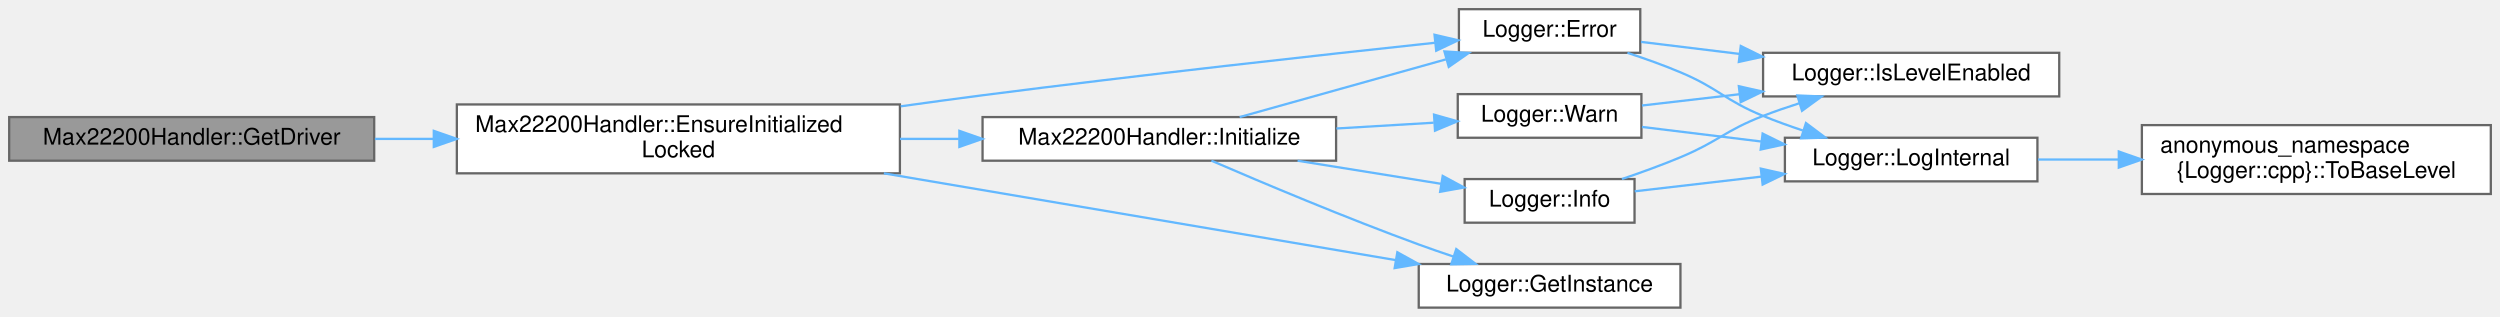
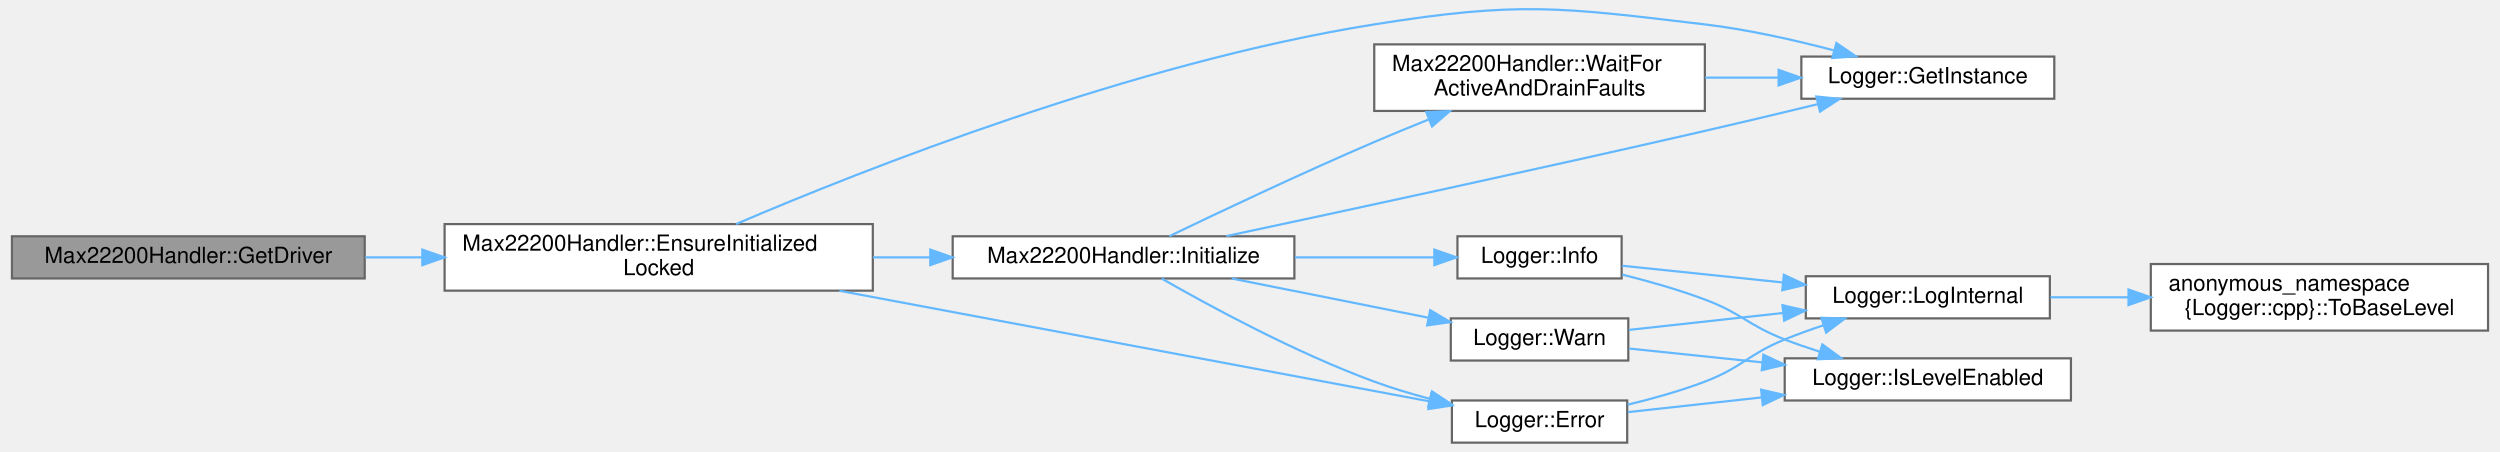
- <svg xmlns="http://www.w3.org/2000/svg" xmlns:xlink="http://www.w3.org/1999/xlink" width="1089pt" height="138pt" viewBox="0.00 0.00 1089.00 138.00">
-   <g id="graph0" class="graph" transform="scale(1 1) rotate(0) translate(4 134)">
+ <svg xmlns="http://www.w3.org/2000/svg" xmlns:xlink="http://www.w3.org/1999/xlink" width="1124pt" height="203pt" viewBox="0.00 0.00 1124.00 203.50">
+   <g id="graph0" class="graph" transform="scale(1 1) rotate(0) translate(4 199.5)">
    <g id="Node000001" class="node">
      <g id="a_Node000001">
        <a xlink:title="Get the underlying driver for advanced operations.">
-           <polygon fill="#999999" stroke="#666666" points="159,-83 0,-83 0,-64 159,-64 159,-83" />
-           <text text-anchor="middle" x="79.5" y="-71" font-family="Helvetica,sans-Serif" font-size="10.00">Max22200Handler::GetDriver</text>
+           <polygon fill="#999999" stroke="#666666" points="159,-93 0,-93 0,-74 159,-74 159,-93" />
+           <text text-anchor="middle" x="79.5" y="-81" font-family="Helvetica,sans-Serif" font-size="10.00">Max22200Handler::GetDriver</text>
        </a>
      </g>
    </g>
    <g id="Node000002" class="node">
      <g id="a_Node000002">
        <a xlink:href="classMax22200Handler.html#aa00edacb247660349767fa4521121104" target="_top" xlink:title=" ">
-           <polygon fill="white" stroke="#666666" points="388,-88.5 195,-88.5 195,-58.5 388,-58.5 388,-88.5" />
-           <text text-anchor="start" x="203" y="-76.5" font-family="Helvetica,sans-Serif" font-size="10.00">Max22200Handler::EnsureInitialized</text>
-           <text text-anchor="middle" x="291.5" y="-65.5" font-family="Helvetica,sans-Serif" font-size="10.00">Locked</text>
+           <polygon fill="white" stroke="#666666" points="388,-98.5 195,-98.5 195,-68.5 388,-68.5 388,-98.5" />
+           <text text-anchor="start" x="203" y="-86.5" font-family="Helvetica,sans-Serif" font-size="10.00">Max22200Handler::EnsureInitialized</text>
+           <text text-anchor="middle" x="291.5" y="-75.5" font-family="Helvetica,sans-Serif" font-size="10.00">Locked</text>
        </a>
      </g>
    </g>
    <g id="edge1_Node000001_Node000002" class="edge">
      <g id="a_edge1_Node000001_Node000002">
        <a xlink:title=" ">
-           <path fill="none" stroke="#63b8ff" d="M159.29,-73.5C167.66,-73.5 176.26,-73.5 184.87,-73.5" />
-           <polygon fill="#63b8ff" stroke="#63b8ff" points="184.96,-77 194.96,-73.5 184.96,-70 184.96,-77" />
+           <path fill="none" stroke="#63b8ff" d="M159.29,-83.5C167.66,-83.5 176.26,-83.5 184.87,-83.5" />
+           <polygon fill="#63b8ff" stroke="#63b8ff" points="184.96,-87 194.96,-83.5 184.96,-80 184.96,-87" />
        </a>
      </g>
    </g>
    <g id="Node000003" class="node">
      <g id="a_Node000003">
        <a xlink:href="classLogger.html#adce17848a5844e053bfd314863dc1404" target="_top" xlink:title="Log error message.">
-           <polygon fill="white" stroke="#666666" points="710.5,-130 631.5,-130 631.5,-111 710.5,-111 710.5,-130" />
-           <text text-anchor="middle" x="671" y="-118" font-family="Helvetica,sans-Serif" font-size="10.00">Logger::Error</text>
+           <polygon fill="white" stroke="#666666" points="728,-19 649,-19 649,0 728,0 728,-19" />
+           <text text-anchor="middle" x="688.5" y="-7" font-family="Helvetica,sans-Serif" font-size="10.00">Logger::Error</text>
        </a>
      </g>
    </g>
    <g id="edge2_Node000002_Node000003" class="edge">
      <g id="a_edge2_Node000002_Node000003">
        <a xlink:title=" ">
-           <path fill="none" stroke="#63b8ff" d="M388.33,-87.69C400.34,-89.37 412.45,-91.01 424,-92.5 492.26,-101.31 571.36,-110.06 621.04,-115.37" />
-           <polygon fill="#63b8ff" stroke="#63b8ff" points="620.87,-118.87 631.18,-116.45 621.61,-111.91 620.87,-118.87" />
+           <path fill="none" stroke="#63b8ff" d="M372.91,-68.44C452.67,-53.49 572.3,-31.08 638.69,-18.64" />
+           <polygon fill="#63b8ff" stroke="#63b8ff" points="639.69,-22.02 648.88,-16.74 638.4,-15.14 639.69,-22.02" />
        </a>
      </g>
    </g>
    <g id="Node000007" class="node">
      <g id="a_Node000007">
        <a xlink:href="classLogger.html#a5789d11f8f1356e2192c0023a089cbc4" target="_top" xlink:title="Get singleton instance.">
-           <polygon fill="white" stroke="#666666" points="728,-19 614,-19 614,0 728,0 728,-19" />
-           <text text-anchor="middle" x="671" y="-7" font-family="Helvetica,sans-Serif" font-size="10.00">Logger::GetInstance</text>
+           <polygon fill="white" stroke="#666666" points="920.5,-174 806.5,-174 806.5,-155 920.5,-155 920.5,-174" />
+           <text text-anchor="middle" x="863.5" y="-162" font-family="Helvetica,sans-Serif" font-size="10.00">Logger::GetInstance</text>
        </a>
      </g>
    </g>
    <g id="edge6_Node000002_Node000007" class="edge">
      <g id="a_edge6_Node000002_Node000007">
        <a xlink:title=" ">
-           <path fill="none" stroke="#63b8ff" d="M381.01,-58.49C449.23,-46.93 542.08,-31.19 603.92,-20.7" />
-           <polygon fill="#63b8ff" stroke="#63b8ff" points="604.68,-24.12 613.95,-19 603.51,-17.22 604.68,-24.12" />
+           <path fill="none" stroke="#63b8ff" d="M326.34,-98.51C384,-123.17 505.56,-171.24 614,-188.5 679.4,-198.91 697.24,-196.32 763,-188.5 782.32,-186.2 803.32,-181.48 821.03,-176.83" />
+           <polygon fill="#63b8ff" stroke="#63b8ff" points="822.3,-180.11 831.03,-174.11 820.46,-173.35 822.3,-180.11" />
        </a>
      </g>
    </g>
    <g id="Node000008" class="node">
      <g id="a_Node000008">
        <a xlink:href="classMax22200Handler.html#a0dce05cd6639a10e52c0f669b72baf52" target="_top" xlink:title="Initialize driver (ENABLE HIGH, read/clear STATUS, set ACTIVE).">
-           <polygon fill="white" stroke="#666666" points="578,-83 424,-83 424,-64 578,-64 578,-83" />
-           <text text-anchor="middle" x="501" y="-71" font-family="Helvetica,sans-Serif" font-size="10.00">Max22200Handler::Initialize</text>
+           <polygon fill="white" stroke="#666666" points="578,-93 424,-93 424,-74 578,-74 578,-93" />
+           <text text-anchor="middle" x="501" y="-81" font-family="Helvetica,sans-Serif" font-size="10.00">Max22200Handler::Initialize</text>
        </a>
      </g>
    </g>
    <g id="edge7_Node000002_Node000008" class="edge">
      <g id="a_edge7_Node000002_Node000008">
        <a xlink:title=" ">
-           <path fill="none" stroke="#63b8ff" d="M388.05,-73.5C396.6,-73.5 405.22,-73.5 413.68,-73.5" />
-           <polygon fill="#63b8ff" stroke="#63b8ff" points="413.9,-77 423.9,-73.5 413.9,-70 413.9,-77" />
+           <path fill="none" stroke="#63b8ff" d="M388.05,-83.5C396.6,-83.5 405.22,-83.5 413.68,-83.5" />
+           <polygon fill="#63b8ff" stroke="#63b8ff" points="413.9,-87 423.9,-83.5 413.9,-80 413.9,-87" />
        </a>
      </g>
    </g>
    <g id="Node000004" class="node">
      <g id="a_Node000004">
        <a xlink:href="classLogger.html#af9e84e0ff6bd538e4f9ed8dcebc3e2f0" target="_top" xlink:title="Check if log level is enabled for tag.">
-           <polygon fill="white" stroke="#666666" points="893,-111 764,-111 764,-92 893,-92 893,-111" />
-           <text text-anchor="middle" x="828.5" y="-99" font-family="Helvetica,sans-Serif" font-size="10.00">Logger::IsLevelEnabled</text>
+           <polygon fill="white" stroke="#666666" points="928,-38 799,-38 799,-19 928,-19 928,-38" />
+           <text text-anchor="middle" x="863.5" y="-26" font-family="Helvetica,sans-Serif" font-size="10.00">Logger::IsLevelEnabled</text>
        </a>
      </g>
    </g>
    <g id="edge3_Node000003_Node000004" class="edge">
      <g id="a_edge3_Node000003_Node000004">
        <a xlink:title=" ">
-           <path fill="none" stroke="#63b8ff" d="M710.84,-115.75C723.85,-114.16 738.82,-112.34 753.6,-110.53" />
-           <polygon fill="#63b8ff" stroke="#63b8ff" points="754.28,-113.97 763.78,-109.29 753.43,-107.02 754.28,-113.97" />
+           <path fill="none" stroke="#63b8ff" d="M728.32,-13.76C746.13,-15.72 767.86,-18.11 788.6,-20.38" />
+           <polygon fill="#63b8ff" stroke="#63b8ff" points="788.36,-23.88 798.68,-21.49 789.12,-16.92 788.36,-23.88" />
        </a>
      </g>
    </g>
    <g id="Node000005" class="node">
      <g id="a_Node000005">
        <a xlink:href="classLogger.html#a6adb205db597526fb91ad20067400394" target="_top" xlink:title="Internal logging method.">
-           <polygon fill="white" stroke="#666666" points="883.5,-74 773.5,-74 773.5,-55 883.5,-55 883.5,-74" />
-           <text text-anchor="middle" x="828.5" y="-62" font-family="Helvetica,sans-Serif" font-size="10.00">Logger::LogInternal</text>
+           <polygon fill="white" stroke="#666666" points="918.5,-75 808.5,-75 808.5,-56 918.5,-56 918.5,-75" />
+           <text text-anchor="middle" x="863.5" y="-63" font-family="Helvetica,sans-Serif" font-size="10.00">Logger::LogInternal</text>
        </a>
      </g>
    </g>
    <g id="edge4_Node000003_Node000005" class="edge">
      <g id="a_edge4_Node000003_Node000005">
        <a xlink:title=" ">
-           <path fill="none" stroke="#63b8ff" d="M704.92,-110.98C712.59,-108.47 720.66,-105.59 728,-102.5 744.68,-95.48 747.25,-90.35 764,-83.5 769.53,-81.24 775.42,-79.12 781.31,-77.16" />
-           <polygon fill="#63b8ff" stroke="#63b8ff" points="782.67,-80.41 791.14,-74.05 780.55,-73.73 782.67,-80.41" />
+           <path fill="none" stroke="#63b8ff" d="M728.19,-17.1C739.58,-19.83 751.95,-23.3 763,-27.5 779.91,-33.92 782.25,-39.65 799,-46.5 804.53,-48.76 810.42,-50.88 816.31,-52.84" />
+           <polygon fill="#63b8ff" stroke="#63b8ff" points="815.55,-56.27 826.14,-55.95 817.67,-49.59 815.55,-56.27" />
        </a>
      </g>
    </g>
    <g id="Node000006" class="node">
      <g id="a_Node000006">
        <a xlink:href="namespaceanonymous__namespace_02Logger_8cpp_03.html#a9d2b496fa1b4f4e28667d14e4b8cb190" target="_top" xlink:title=" ">
-           <polygon fill="white" stroke="#666666" points="1081,-79.5 929,-79.5 929,-49.5 1081,-49.5 1081,-79.5" />
-           <text text-anchor="start" x="937" y="-67.5" font-family="Helvetica,sans-Serif" font-size="10.00">anonymous_namespace</text>
-           <text text-anchor="middle" x="1005" y="-56.5" font-family="Helvetica,sans-Serif" font-size="10.00">{Logger::cpp}::ToBaseLevel</text>
+           <polygon fill="white" stroke="#666666" points="1116,-80.5 964,-80.5 964,-50.5 1116,-50.5 1116,-80.5" />
+           <text text-anchor="start" x="972" y="-68.5" font-family="Helvetica,sans-Serif" font-size="10.00">anonymous_namespace</text>
+           <text text-anchor="middle" x="1040" y="-57.5" font-family="Helvetica,sans-Serif" font-size="10.00">{Logger::cpp}::ToBaseLevel</text>
        </a>
      </g>
    </g>
    <g id="edge5_Node000005_Node000006" class="edge">
      <g id="a_edge5_Node000005_Node000006">
        <a xlink:title=" ">
-           <path fill="none" stroke="#63b8ff" d="M883.76,-64.5C894.93,-64.5 906.96,-64.5 918.93,-64.5" />
-           <polygon fill="#63b8ff" stroke="#63b8ff" points="918.95,-68 928.95,-64.5 918.95,-61 918.95,-68" />
+           <path fill="none" stroke="#63b8ff" d="M918.76,-65.5C929.93,-65.5 941.96,-65.5 953.93,-65.5" />
+           <polygon fill="#63b8ff" stroke="#63b8ff" points="953.95,-69 963.95,-65.5 953.95,-62 953.95,-69" />
        </a>
      </g>
    </g>
    <g id="edge8_Node000008_Node000003" class="edge">
      <g id="a_edge8_Node000008_Node000003">
        <a xlink:title=" ">
-           <path fill="none" stroke="#63b8ff" d="M536,-83.01C561.87,-90.25 597.7,-100.27 625.8,-108.13" />
-           <polygon fill="#63b8ff" stroke="#63b8ff" points="625.19,-111.6 635.77,-110.92 627.08,-104.86 625.19,-111.6" />
+           <path fill="none" stroke="#63b8ff" d="M518.18,-73.96C539.51,-61.72 578.49,-40.54 614,-27.5 621.98,-24.57 630.62,-21.97 639.07,-19.73" />
+           <polygon fill="#63b8ff" stroke="#63b8ff" points="640.03,-23.09 648.87,-17.25 638.31,-16.31 640.03,-23.09" />
        </a>
      </g>
    </g>
    <g id="edge9_Node000008_Node000007" class="edge">
      <g id="a_edge9_Node000008_Node000007">
        <a xlink:title=" ">
-           <path fill="none" stroke="#63b8ff" d="M523.69,-64C546.11,-54.32 582.21,-39.12 614,-27.5 618.85,-25.73 623.97,-23.95 629.07,-22.25" />
-           <polygon fill="#63b8ff" stroke="#63b8ff" points="630.34,-25.51 638.75,-19.06 628.16,-18.86 630.34,-25.51" />
+           <path fill="none" stroke="#63b8ff" d="M547.33,-93.09C599.44,-104.18 687.51,-123.16 763,-140.5 779.64,-144.32 797.8,-148.66 814,-152.58" />
+           <polygon fill="#63b8ff" stroke="#63b8ff" points="813.26,-156 823.8,-154.96 814.91,-149.2 813.26,-156" />
        </a>
      </g>
    </g>
    <g id="Node000009" class="node">
      <g id="a_Node000009">
        <a xlink:href="classLogger.html#a4681229c521795685fc14f6b55c82300" target="_top" xlink:title="Log info message.">
-           <polygon fill="white" stroke="#666666" points="708,-56 634,-56 634,-37 708,-37 708,-56" />
-           <text text-anchor="middle" x="671" y="-44" font-family="Helvetica,sans-Serif" font-size="10.00">Logger::Info</text>
+           <polygon fill="white" stroke="#666666" points="725.5,-93 651.5,-93 651.5,-74 725.5,-74 725.5,-93" />
+           <text text-anchor="middle" x="688.5" y="-81" font-family="Helvetica,sans-Serif" font-size="10.00">Logger::Info</text>
        </a>
      </g>
    </g>
    <g id="edge10_Node000008_Node000009" class="edge">
      <g id="a_edge10_Node000008_Node000009">
        <a xlink:title=" ">
-           <path fill="none" stroke="#63b8ff" d="M561.23,-63.98C581.73,-60.69 604.39,-57.04 623.7,-53.94" />
-           <polygon fill="#63b8ff" stroke="#63b8ff" points="624.44,-57.37 633.75,-52.33 623.32,-50.46 624.44,-57.37" />
+           <path fill="none" stroke="#63b8ff" d="M578.25,-83.5C599.5,-83.5 621.94,-83.5 640.92,-83.5" />
+           <polygon fill="#63b8ff" stroke="#63b8ff" points="641.08,-87 651.08,-83.5 641.08,-80 641.08,-87" />
        </a>
      </g>
    </g>
    <g id="Node000010" class="node">
      <g id="a_Node000010">
-         <a xlink:href="classLogger.html#aaa95ffa14d07a965d4a85bdec82cba26" target="_top" xlink:title="Log warning message.">
-           <polygon fill="white" stroke="#666666" points="711,-93 631,-93 631,-74 711,-74 711,-93" />
-           <text text-anchor="middle" x="671" y="-81" font-family="Helvetica,sans-Serif" font-size="10.00">Logger::Warn</text>
+         <a xlink:href="classMax22200Handler.html#a46a1ed5c96b117192f0cae05c4f9627b" target="_top" xlink:title="Bring the chip from POR through to a verified ACTIVE=1, UVM=0 state, then drain POR-latched fault bit...">
+           <polygon fill="white" stroke="#666666" points="763,-179.5 614,-179.5 614,-149.5 763,-149.5 763,-179.5" />
+           <text text-anchor="start" x="622" y="-167.5" font-family="Helvetica,sans-Serif" font-size="10.00">Max22200Handler::WaitFor</text>
+           <text text-anchor="middle" x="688.5" y="-156.5" font-family="Helvetica,sans-Serif" font-size="10.00">ActiveAndDrainFaults</text>
        </a>
      </g>
    </g>
    <g id="edge13_Node000008_Node000010" class="edge">
      <g id="a_edge13_Node000008_Node000010">
        <a xlink:title=" ">
-           <path fill="none" stroke="#63b8ff" d="M578.14,-78.03C592.52,-78.89 607.22,-79.76 620.52,-80.55" />
-           <polygon fill="#63b8ff" stroke="#63b8ff" points="620.66,-84.07 630.85,-81.17 621.08,-77.08 620.66,-84.07" />
+           <path fill="none" stroke="#63b8ff" d="M521.67,-93.06C543.91,-103.77 581.3,-121.47 614,-135.5 621.88,-138.88 630.3,-142.34 638.52,-145.64" />
+           <polygon fill="#63b8ff" stroke="#63b8ff" points="637.45,-148.98 648.04,-149.42 640.04,-142.48 637.45,-148.98" />
+         </a>
+       </g>
+     </g>
+     <g id="Node000011" class="node">
+       <g id="a_Node000011">
+         <a xlink:href="classLogger.html#aaa95ffa14d07a965d4a85bdec82cba26" target="_top" xlink:title="Log warning message.">
+           <polygon fill="white" stroke="#666666" points="728.5,-56 648.5,-56 648.5,-37 728.5,-37 728.5,-56" />
+           <text text-anchor="middle" x="688.5" y="-44" font-family="Helvetica,sans-Serif" font-size="10.00">Logger::Warn</text>
+         </a>
+       </g>
+     </g>
+     <g id="edge15_Node000008_Node000011" class="edge">
+       <g id="a_edge15_Node000008_Node000011">
+         <a xlink:title=" ">
+           <path fill="none" stroke="#63b8ff" d="M549.77,-73.97C576.9,-68.56 610.8,-61.8 638.18,-56.34" />
+           <polygon fill="#63b8ff" stroke="#63b8ff" points="639.21,-59.7 648.33,-54.31 637.84,-52.84 639.21,-59.7" />
        </a>
      </g>
    </g>
    <g id="edge11_Node000009_Node000004" class="edge">
      <g id="a_edge11_Node000009_Node000004">
        <a xlink:title=" ">
-           <path fill="none" stroke="#63b8ff" d="M702.51,-56.01C710.86,-58.84 719.85,-62.1 728,-65.5 744.51,-72.39 747.32,-77.03 764,-83.5 769.07,-85.47 774.45,-87.33 779.85,-89.05" />
-           <polygon fill="#63b8ff" stroke="#63b8ff" points="778.92,-92.42 789.51,-91.99 780.96,-85.73 778.92,-92.42" />
+           <path fill="none" stroke="#63b8ff" d="M725.86,-75.71C737.85,-72.72 751.15,-68.94 763,-64.5 779.75,-58.23 782.32,-52.97 799,-46.5 804.07,-44.53 809.45,-42.67 814.85,-40.95" />
+           <polygon fill="#63b8ff" stroke="#63b8ff" points="815.96,-44.27 824.51,-38.01 813.92,-37.58 815.96,-44.27" />
        </a>
      </g>
    </g>
    <g id="edge12_Node000009_Node000005" class="edge">
      <g id="a_edge12_Node000009_Node000005">
        <a xlink:title=" ">
-           <path fill="none" stroke="#63b8ff" d="M708.07,-50.67C724.49,-52.58 744.44,-54.89 763.3,-57.07" />
-           <polygon fill="#63b8ff" stroke="#63b8ff" points="763,-60.56 773.33,-58.23 763.8,-53.6 763,-60.56" />
-         </a>
-       </g>
-     </g>
-     <g id="edge14_Node000010_Node000004" class="edge">
-       <g id="a_edge14_Node000010_Node000004">
-         <a xlink:title=" ">
-           <path fill="none" stroke="#63b8ff" d="M711.24,-88.04C724.18,-89.54 739.02,-91.26 753.68,-92.95" />
-           <polygon fill="#63b8ff" stroke="#63b8ff" points="753.43,-96.45 763.77,-94.12 754.24,-89.5 753.43,-96.45" />
-         </a>
-       </g>
-     </g>
-     <g id="edge15_Node000010_Node000005" class="edge">
-       <g id="a_edge15_Node000010_Node000005">
-         <a xlink:title=" ">
-           <path fill="none" stroke="#63b8ff" d="M711.24,-78.71C726.96,-76.78 745.49,-74.52 763.08,-72.37" />
-           <polygon fill="#63b8ff" stroke="#63b8ff" points="763.8,-75.81 773.3,-71.12 762.95,-68.86 763.8,-75.81" />
+           <path fill="none" stroke="#63b8ff" d="M725.77,-79.73C746.75,-77.54 773.78,-74.73 798.25,-72.18" />
+           <polygon fill="#63b8ff" stroke="#63b8ff" points="798.62,-75.67 808.2,-71.15 797.89,-68.7 798.62,-75.67" />
+         </a>
+       </g>
+     </g>
+     <g id="edge14_Node000010_Node000007" class="edge">
+       <g id="a_edge14_Node000010_Node000007">
+         <a xlink:title=" ">
+           <path fill="none" stroke="#63b8ff" d="M763.12,-164.5C774.06,-164.5 785.28,-164.5 796.07,-164.5" />
+           <polygon fill="#63b8ff" stroke="#63b8ff" points="796.25,-168 806.25,-164.5 796.25,-161 796.25,-168" />
+         </a>
+       </g>
+     </g>
+     <g id="edge16_Node000011_Node000004" class="edge">
+       <g id="a_edge16_Node000011_Node000004">
+         <a xlink:title=" ">
+           <path fill="none" stroke="#63b8ff" d="M728.76,-42.42C746.58,-40.56 768.26,-38.31 788.93,-36.16" />
+           <polygon fill="#63b8ff" stroke="#63b8ff" points="789.39,-39.63 798.97,-35.11 788.66,-32.66 789.39,-39.63" />
+         </a>
+       </g>
+     </g>
+     <g id="edge17_Node000011_Node000005" class="edge">
+       <g id="a_edge17_Node000011_Node000005">
+         <a xlink:title=" ">
+           <path fill="none" stroke="#63b8ff" d="M728.76,-50.81C749.25,-53.06 774.85,-55.87 798.15,-58.43" />
+           <polygon fill="#63b8ff" stroke="#63b8ff" points="798,-61.94 808.32,-59.55 798.76,-54.98 798,-61.94" />
        </a>
      </g>
    </g>
  </g>
</svg>
